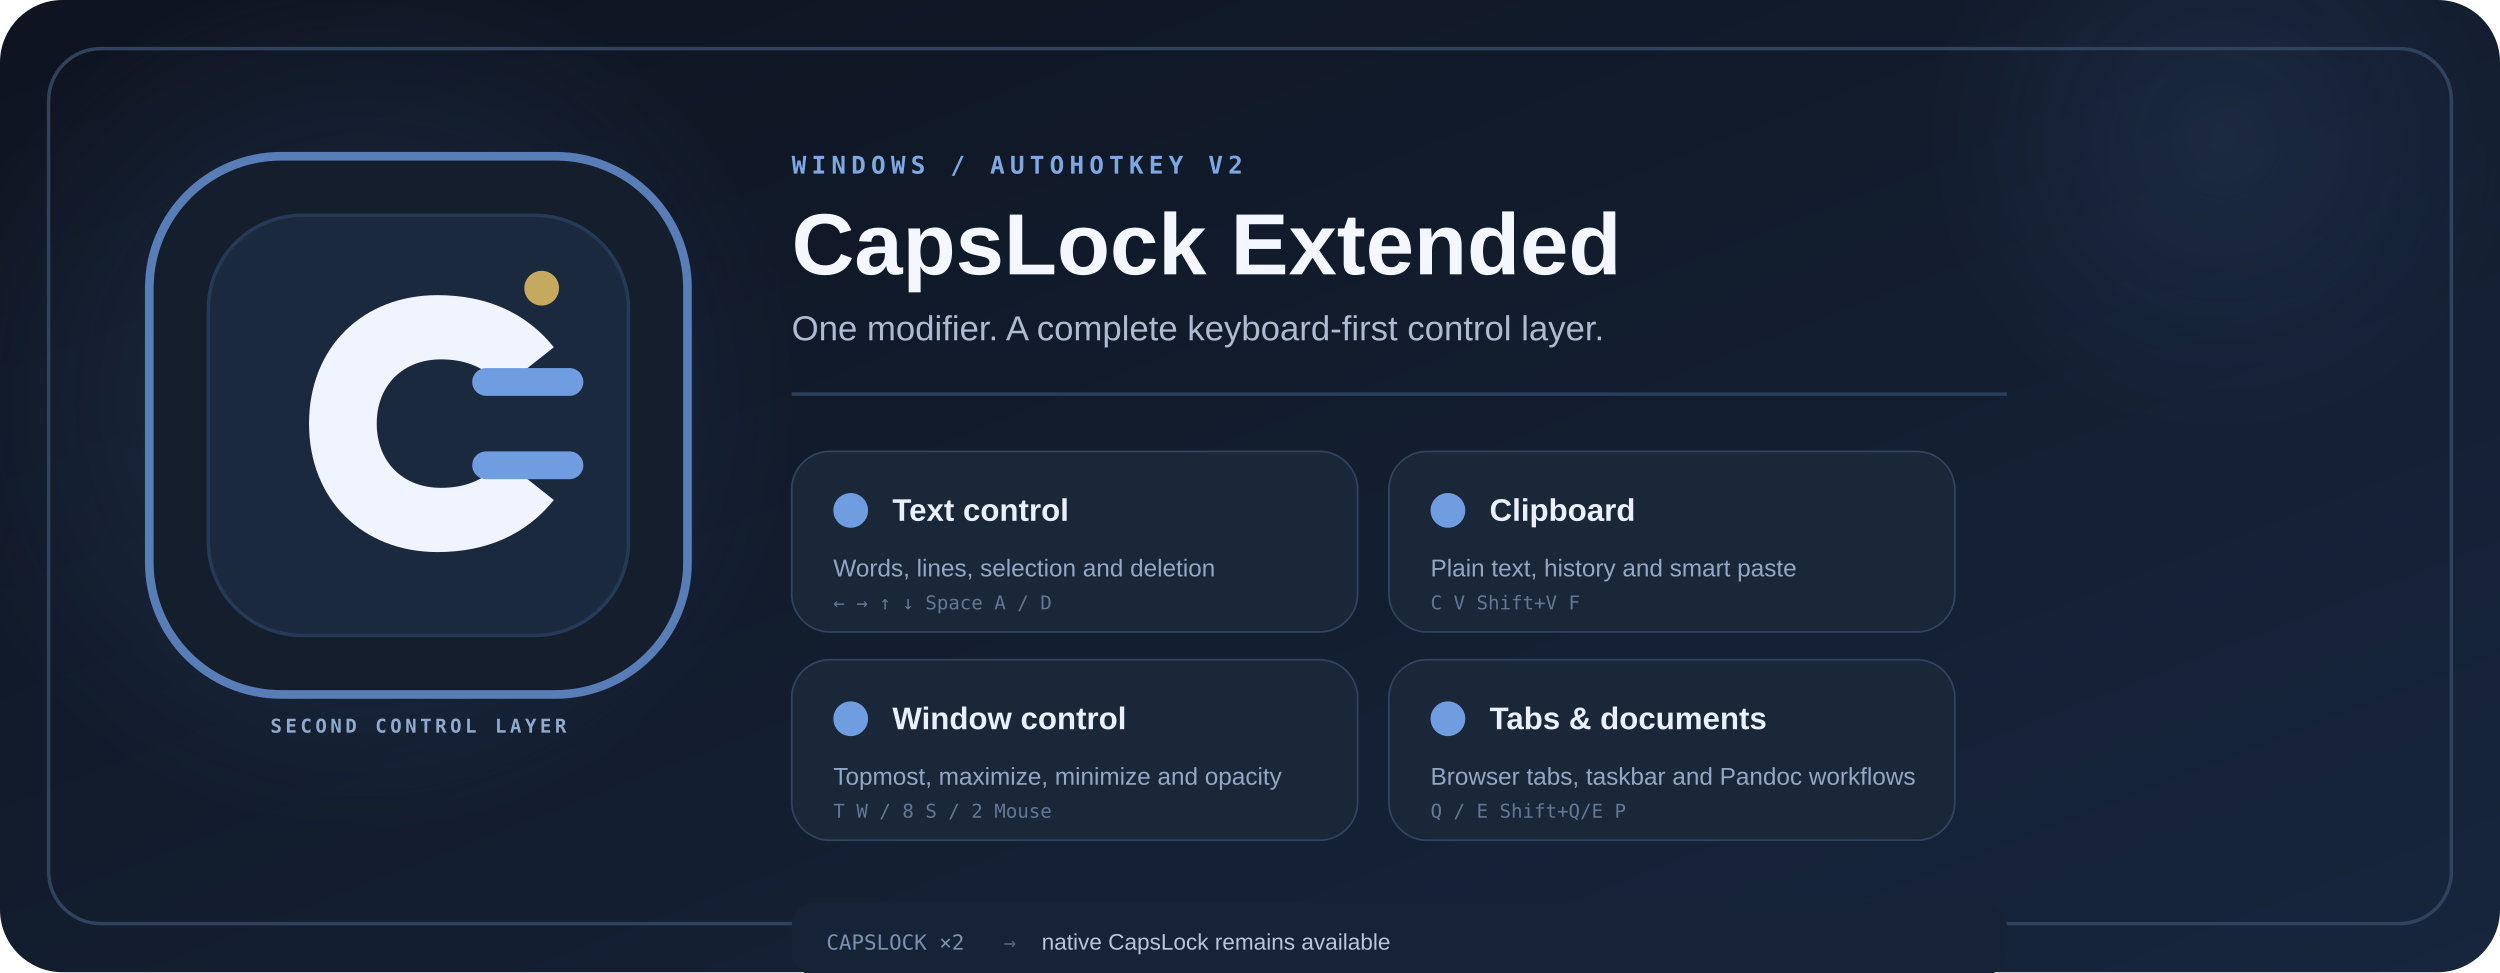
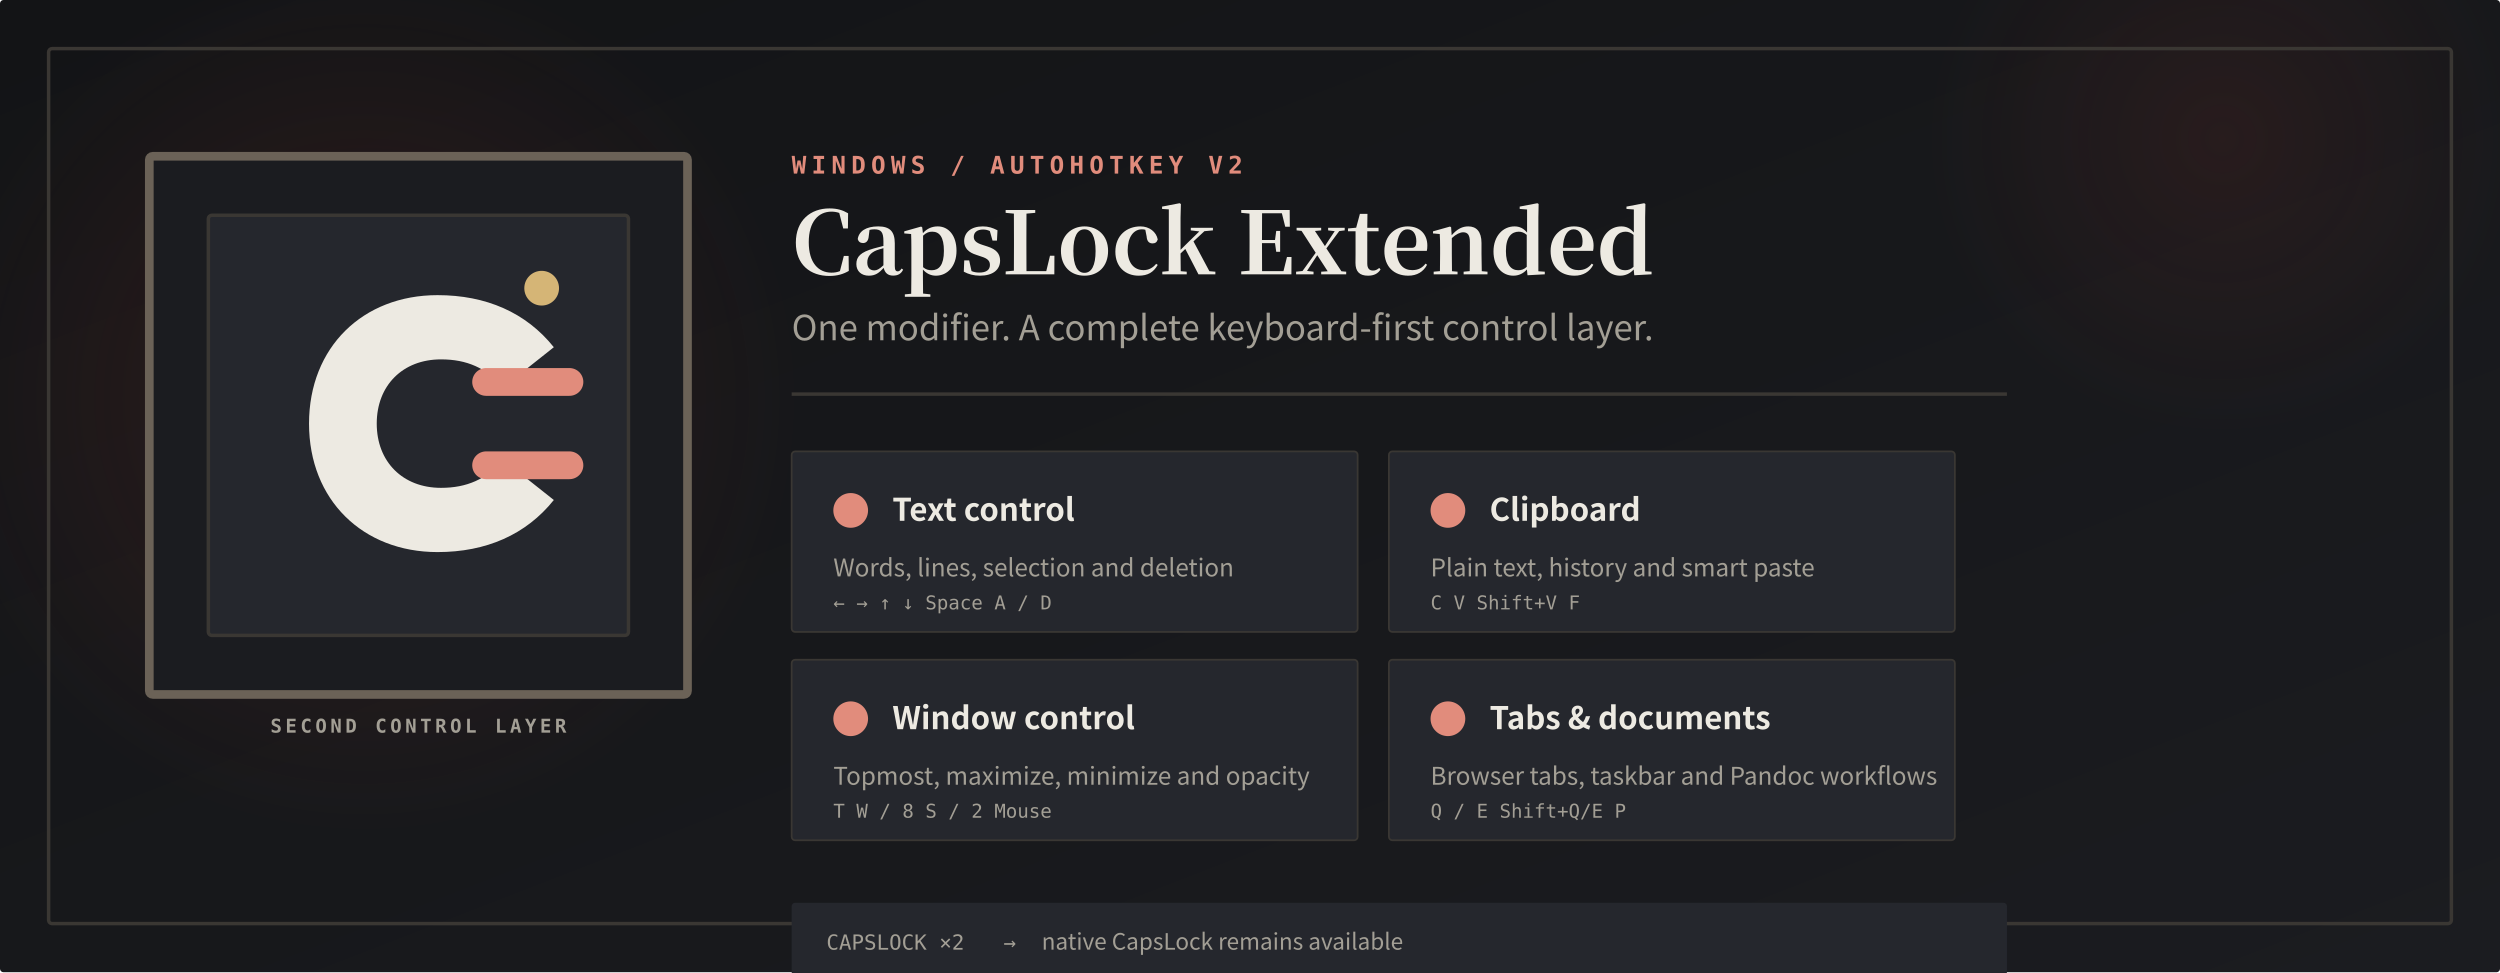
<svg xmlns="http://www.w3.org/2000/svg" width="1440" height="560" viewBox="0 0 1440 560" role="img" aria-labelledby="title desc">
  <defs>
    <linearGradient id="bg" x1="0" y1="0" x2="1" y2="1">
-       <stop offset="0" stop-color="#0E1420" />
-       <stop offset="1" stop-color="#17263D" />
+       <stop offset="0" stop-color="#131416" />
+       <stop offset="1" stop-color="#1B1C20" />
    </linearGradient>
    <radialGradient id="glow" cx="50%" cy="50%" r="50%">
-       <stop offset="0" stop-color="#5B86C9" stop-opacity="0.18" />
-       <stop offset="1" stop-color="#5B86C9" stop-opacity="0" />
+       <stop offset="0" stop-color="#A6382A" stop-opacity="0.18" />
+       <stop offset="1" stop-color="#A6382A" stop-opacity="0" />
    </radialGradient>
  </defs>
-   <rect width="1440" height="560" rx="36" fill="url(#bg)" />
+   <rect width="1440" height="560" rx="2" fill="url(#bg)" />
  <circle cx="210" cy="230" r="250" fill="url(#glow)" />
  <circle cx="1280" cy="80" r="170" fill="url(#glow)" opacity="0.65" />
-   <rect x="28" y="28" width="1384" height="504" rx="30" fill="none" stroke="#31425D" stroke-width="2" />
+   <rect x="28" y="28" width="1384" height="504" rx="2" fill="none" stroke="#3A3733" stroke-width="2" />
  <g transform="translate(86 90)">
-     <rect x="0" y="0" width="310" height="310" rx="76" fill="#151E2D" stroke="#587DB7" stroke-width="5" />
-     <rect x="34" y="34" width="242" height="242" rx="54" fill="#1B293E" stroke="#263A58" stroke-width="2" />
-     <path d="M92 154c0-44 31-74 74-74 28 0 51 10 67 30l-29 23c-10-11-21-16-36-16-22 0-37 15-37 37s15 37 37 37c15 0 26-5 36-16l29 23c-16 20-39 30-67 30-43 0-74-30-74-74Z" fill="#F0F4FF" />
-     <path d="M194 130h48M194 178h48" fill="none" stroke="#6F9DE0" stroke-width="16" stroke-linecap="round" />
-     <circle cx="226" cy="76" r="10" fill="#C4A95E" />
-     <text x="155" y="332" text-anchor="middle" fill="#91A9CC" font-family="Cascadia Code, Consolas, monospace" font-size="11" font-weight="700" letter-spacing="2">SECOND CONTROL LAYER</text>
+     <rect x="0" y="0" width="310" height="310" rx="2" fill="#1B1C20" stroke="#6B6257" stroke-width="5" />
+     <rect x="34" y="34" width="242" height="242" rx="2" fill="#25272D" stroke="#3A3733" stroke-width="2" />
+     <path d="M92 154c0-44 31-74 74-74 28 0 51 10 67 30l-29 23c-10-11-21-16-36-16-22 0-37 15-37 37s15 37 37 37c15 0 26-5 36-16l29 23c-16 20-39 30-67 30-43 0-74-30-74-74Z" fill="#EDEAE2" />
+     <path d="M194 130h48M194 178h48" fill="none" stroke="#E18C7C" stroke-width="16" stroke-linecap="round" />
+     <circle cx="226" cy="76" r="10" fill="#D5B576" />
+     <text x="155" y="332" text-anchor="middle" fill="#A39F95" font-family="Cascadia Code, Consolas, monospace" font-size="11" font-weight="700" letter-spacing="2">SECOND CONTROL LAYER</text>
  </g>
  <g transform="translate(456 76)">
-     <text x="0" y="24" fill="#7FA8E2" font-family="Cascadia Code, Consolas, monospace" font-size="14" font-weight="700" letter-spacing="3">WINDOWS / AUTOHOTKEY V2</text>
-     <text x="0" y="82" fill="#F4F7FF" font-family="Segoe UI, Arial, sans-serif" font-size="50" font-weight="700">CapsLock Extended</text>
-     <text x="0" y="120" fill="#AEBBD0" font-family="Segoe UI, Arial, sans-serif" font-size="20">One modifier. A complete keyboard-first control layer.</text>
-     <rect x="0" y="150" width="700" height="2" fill="#2B3E5B" />
+     <text x="0" y="24" fill="#E18C7C" font-family="Cascadia Code, Consolas, monospace" font-size="14" font-weight="700" letter-spacing="3">WINDOWS / AUTOHOTKEY V2</text>
+     <text x="0" y="82" fill="#EDEAE2" font-family="Source Han Serif SC,Noto Serif CJK SC,Georgia,serif" font-size="50" font-weight="700">CapsLock Extended</text>
+     <text x="0" y="120" fill="#A39F95" font-family="Source Han Sans SC,Noto Sans CJK SC,Microsoft YaHei,sans-serif" font-size="20">One modifier. A complete keyboard-first control layer.</text>
+     <rect x="0" y="150" width="700" height="2" fill="#3A3733" />
    <g transform="translate(0 184)">
-       <rect width="326" height="104" rx="22" fill="#1A2739" stroke="#31435F" />
-       <circle cx="34" cy="34" r="10" fill="#6F9DE0" />
-       <text x="58" y="40" fill="#EAF0FB" font-family="Segoe UI, Arial, sans-serif" font-size="18" font-weight="650">Text control</text>
-       <text x="24" y="72" fill="#94A7C3" font-family="Segoe UI, Arial, sans-serif" font-size="14">Words, lines, selection and deletion</text>
-       <text x="24" y="91" fill="#637895" font-family="Cascadia Code, Consolas, monospace" font-size="11">← →  ↑ ↓  Space  A / D</text>
+       <rect width="326" height="104" rx="2" fill="#25272D" stroke="#3A3733" />
+       <circle cx="34" cy="34" r="10" fill="#E18C7C" />
+       <text x="58" y="40" fill="#EDEAE2" font-family="Source Han Sans SC,Noto Sans CJK SC,Microsoft YaHei,sans-serif" font-size="18" font-weight="650">Text control</text>
+       <text x="24" y="72" fill="#A39F95" font-family="Source Han Sans SC,Noto Sans CJK SC,Microsoft YaHei,sans-serif" font-size="14">Words, lines, selection and deletion</text>
+       <text x="24" y="91" fill="#A39F95" font-family="Cascadia Code, Consolas, monospace" font-size="11">← →  ↑ ↓  Space  A / D</text>
    </g>
    <g transform="translate(344 184)">
-       <rect width="326" height="104" rx="22" fill="#1A2739" stroke="#31435F" />
-       <circle cx="34" cy="34" r="10" fill="#6F9DE0" />
-       <text x="58" y="40" fill="#EAF0FB" font-family="Segoe UI, Arial, sans-serif" font-size="18" font-weight="650">Clipboard</text>
-       <text x="24" y="72" fill="#94A7C3" font-family="Segoe UI, Arial, sans-serif" font-size="14">Plain text, history and smart paste</text>
-       <text x="24" y="91" fill="#637895" font-family="Cascadia Code, Consolas, monospace" font-size="11">C  V  Shift+V  F</text>
+       <rect width="326" height="104" rx="2" fill="#25272D" stroke="#3A3733" />
+       <circle cx="34" cy="34" r="10" fill="#E18C7C" />
+       <text x="58" y="40" fill="#EDEAE2" font-family="Source Han Sans SC,Noto Sans CJK SC,Microsoft YaHei,sans-serif" font-size="18" font-weight="650">Clipboard</text>
+       <text x="24" y="72" fill="#A39F95" font-family="Source Han Sans SC,Noto Sans CJK SC,Microsoft YaHei,sans-serif" font-size="14">Plain text, history and smart paste</text>
+       <text x="24" y="91" fill="#A39F95" font-family="Cascadia Code, Consolas, monospace" font-size="11">C  V  Shift+V  F</text>
    </g>
    <g transform="translate(0 304)">
-       <rect width="326" height="104" rx="22" fill="#1A2739" stroke="#31435F" />
-       <circle cx="34" cy="34" r="10" fill="#6F9DE0" />
-       <text x="58" y="40" fill="#EAF0FB" font-family="Segoe UI, Arial, sans-serif" font-size="18" font-weight="650">Window control</text>
-       <text x="24" y="72" fill="#94A7C3" font-family="Segoe UI, Arial, sans-serif" font-size="14">Topmost, maximize, minimize and opacity</text>
-       <text x="24" y="91" fill="#637895" font-family="Cascadia Code, Consolas, monospace" font-size="11">T  W / 8  S / 2  Mouse</text>
+       <rect width="326" height="104" rx="2" fill="#25272D" stroke="#3A3733" />
+       <circle cx="34" cy="34" r="10" fill="#E18C7C" />
+       <text x="58" y="40" fill="#EDEAE2" font-family="Source Han Sans SC,Noto Sans CJK SC,Microsoft YaHei,sans-serif" font-size="18" font-weight="650">Window control</text>
+       <text x="24" y="72" fill="#A39F95" font-family="Source Han Sans SC,Noto Sans CJK SC,Microsoft YaHei,sans-serif" font-size="14">Topmost, maximize, minimize and opacity</text>
+       <text x="24" y="91" fill="#A39F95" font-family="Cascadia Code, Consolas, monospace" font-size="11">T  W / 8  S / 2  Mouse</text>
    </g>
    <g transform="translate(344 304)">
-       <rect width="326" height="104" rx="22" fill="#1A2739" stroke="#31435F" />
-       <circle cx="34" cy="34" r="10" fill="#6F9DE0" />
-       <text x="58" y="40" fill="#EAF0FB" font-family="Segoe UI, Arial, sans-serif" font-size="18" font-weight="650">Tabs &amp; documents</text>
-       <text x="24" y="72" fill="#94A7C3" font-family="Segoe UI, Arial, sans-serif" font-size="14">Browser tabs, taskbar and Pandoc workflows</text>
-       <text x="24" y="91" fill="#637895" font-family="Cascadia Code, Consolas, monospace" font-size="11">Q / E  Shift+Q/E  P</text>
+       <rect width="326" height="104" rx="2" fill="#25272D" stroke="#3A3733" />
+       <circle cx="34" cy="34" r="10" fill="#E18C7C" />
+       <text x="58" y="40" fill="#EDEAE2" font-family="Source Han Sans SC,Noto Sans CJK SC,Microsoft YaHei,sans-serif" font-size="18" font-weight="650">Tabs &amp; documents</text>
+       <text x="24" y="72" fill="#A39F95" font-family="Source Han Sans SC,Noto Sans CJK SC,Microsoft YaHei,sans-serif" font-size="14">Browser tabs, taskbar and Pandoc workflows</text>
+       <text x="24" y="91" fill="#A39F95" font-family="Cascadia Code, Consolas, monospace" font-size="11">Q / E  Shift+Q/E  P</text>
    </g>
    <g transform="translate(0 444)">
-       <rect width="700" height="42" rx="14" fill="#162236" />
-       <text x="20" y="27" fill="#7C91AE" font-family="Cascadia Code, Consolas, monospace" font-size="12">CAPSLOCK ×2</text>
-       <text x="122" y="27" fill="#4F6685" font-family="Cascadia Code, Consolas, monospace" font-size="12">→</text>
-       <text x="144" y="27" fill="#B8C6DB" font-family="Segoe UI, Arial, sans-serif" font-size="13">native CapsLock remains available</text>
+       <rect width="700" height="42" rx="2" fill="#25272D" />
+       <text x="20" y="27" fill="#A39F95" font-family="Cascadia Code, Consolas, monospace" font-size="12">CAPSLOCK ×2</text>
+       <text x="122" y="27" fill="#A39F95" font-family="Cascadia Code, Consolas, monospace" font-size="12">→</text>
+       <text x="144" y="27" fill="#A39F95" font-family="Source Han Sans SC,Noto Sans CJK SC,Microsoft YaHei,sans-serif" font-size="13">native CapsLock remains available</text>
    </g>
  </g>
</svg>
